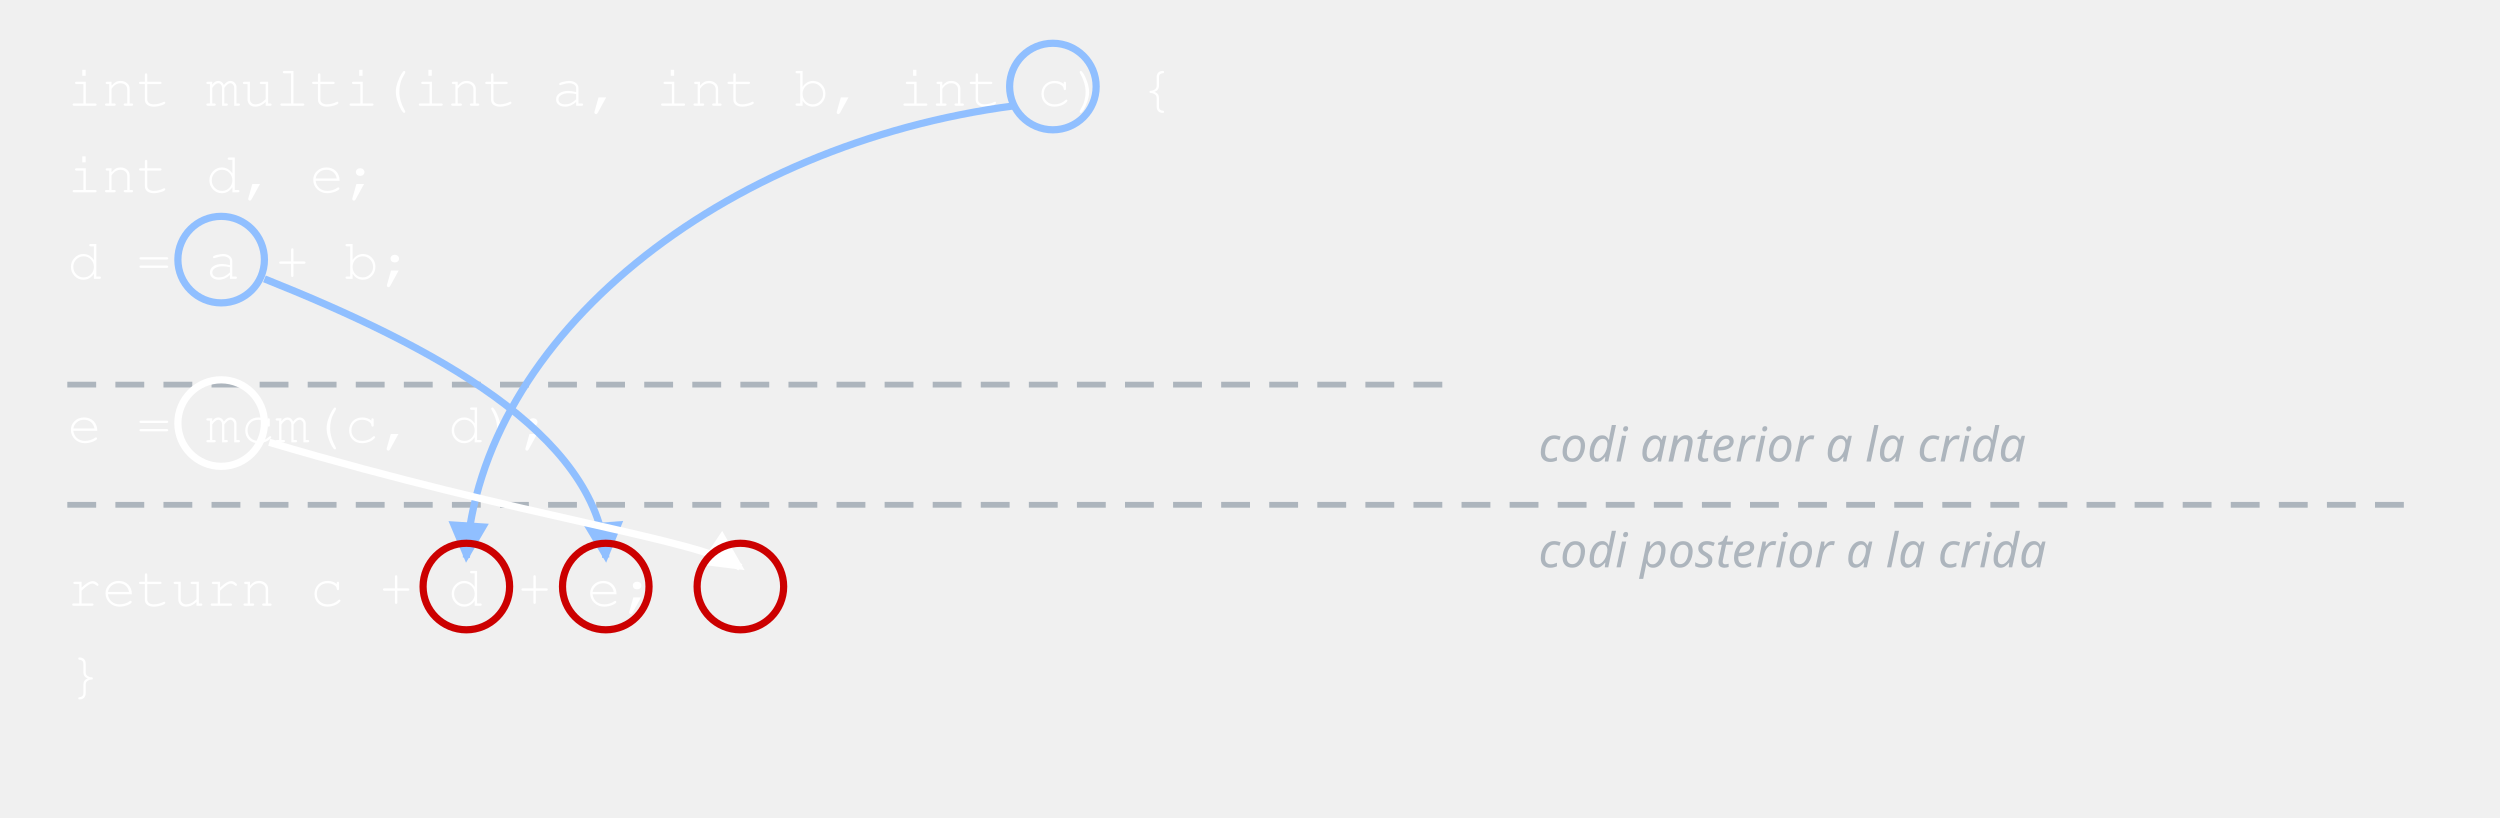
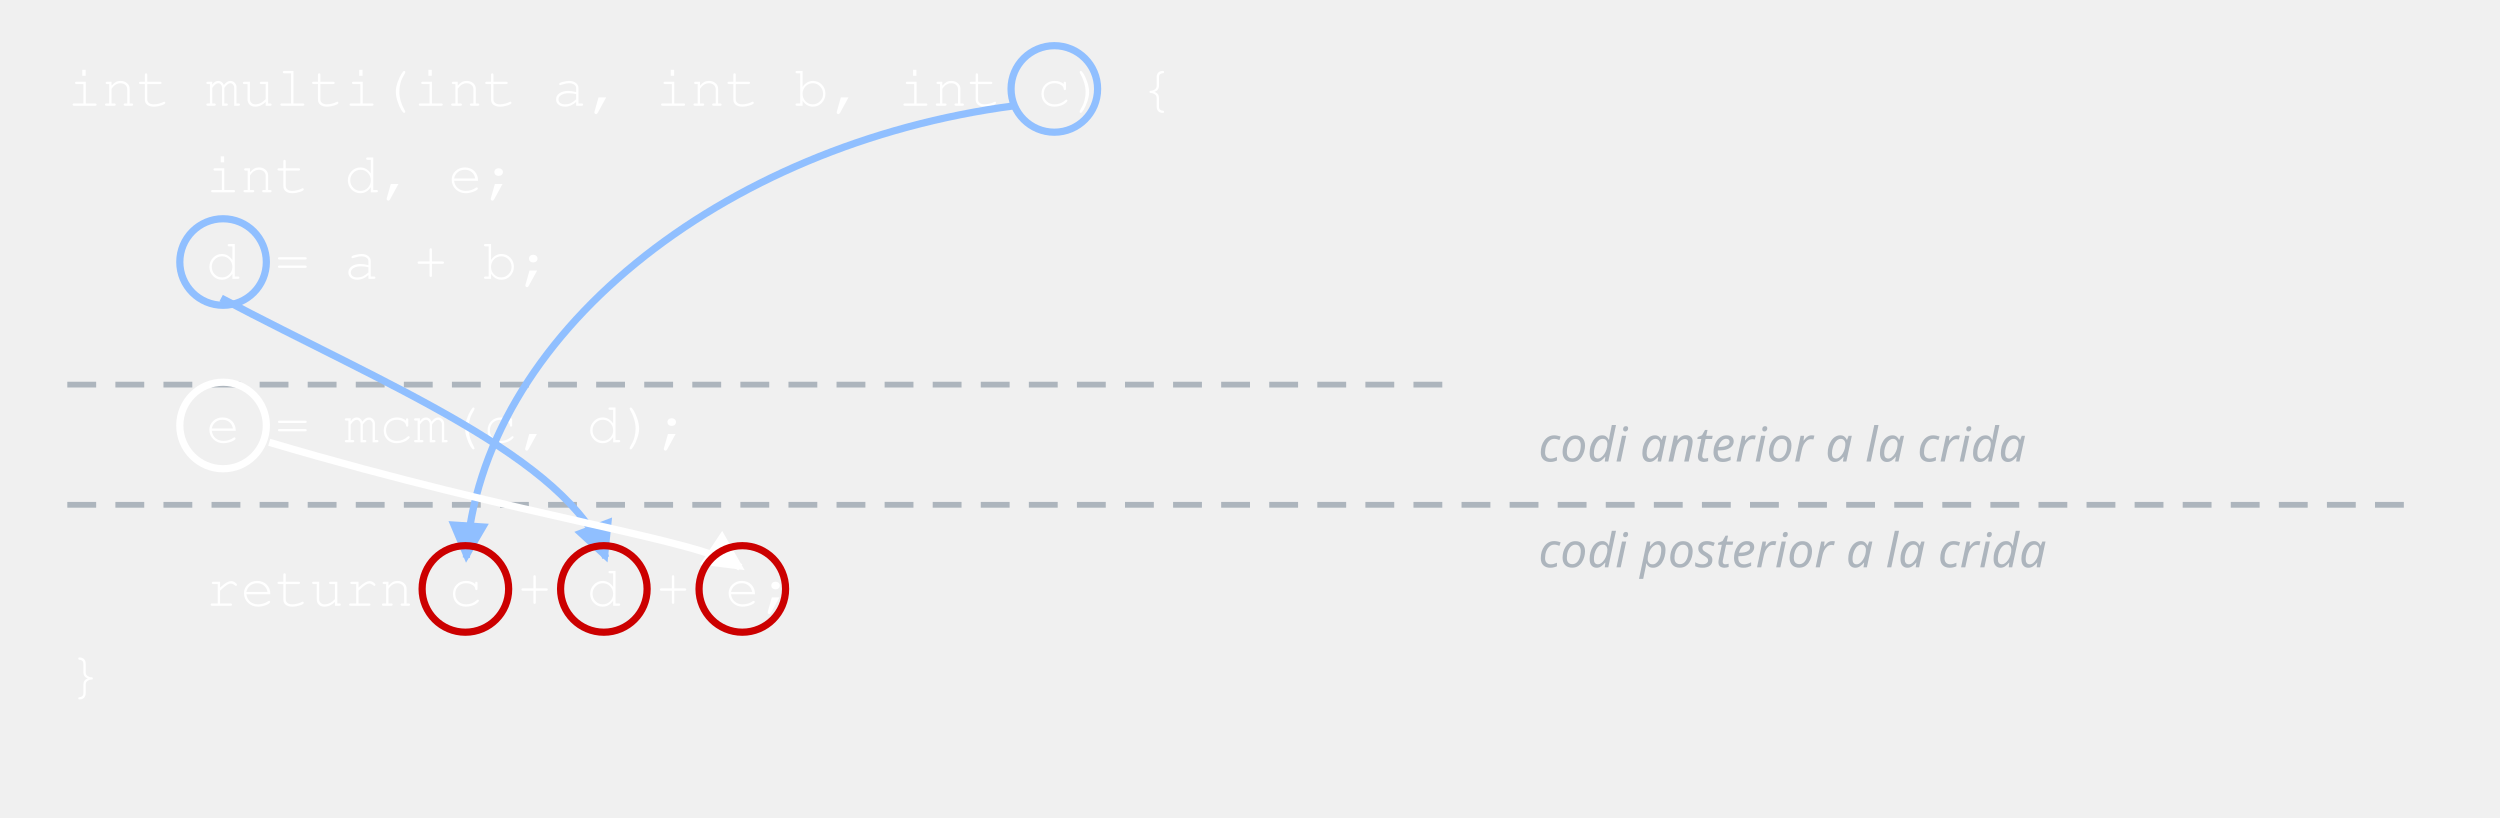
<svg xmlns="http://www.w3.org/2000/svg" width="520" height="170" viewBox="0 0 520 170" font-family="'Source Sans Pro', sans-serif" version="1.1">
  <defs>
    <marker id="arr-blue" viewBox="0 0 10 10" refX="8" refY="5" markerWidth="7" markerHeight="7" orient="auto">
      <path d="M 1,1 9,5 1,9 z" fill="#90bfff" />
    </marker>
    <marker id="arr-black" viewBox="0 0 10 10" refX="8" refY="5" markerWidth="7" markerHeight="7" orient="auto">
      <path d="M 1,1 9,5 1,9 z" fill="#ffffff" />
    </marker>
  </defs>
  <text font-family="FreeMono,'Courier New',monospace" font-size="12" fill="#ffffff">
-     <tspan x="14" y="22">int multi(int a, int b, int c) {</tspan>
-     <tspan x="14" y="40">    int d, e;</tspan>
-     <tspan x="14" y="58">    d = a + b;</tspan>
-     <tspan x="14" y="92">    e = mcm(c, d);</tspan>
-     <tspan x="14" y="126">    return c + d + e;</tspan>
-     <tspan x="14" y="144">}</tspan>
+     <tspan x="14.0" y="22">int multi(int a, int b, int c) {</tspan>
+     <tspan x="42.8" y="40">int d, e;</tspan>
+     <tspan x="42.8" y="58">d = a + b;</tspan>
+     <tspan x="42.8" y="92">e = mcm(c, d);</tspan>
+     <tspan x="42.8" y="126">return c + d + e;</tspan>
+     <tspan x="14.0" y="144">}</tspan>
  </text>
  <line x1="14" y1="80" x2="300" y2="80" stroke="#adb5bd" stroke-width="1.2" stroke-dasharray="6,4" />
  <line x1="14" y1="105" x2="500" y2="105" stroke="#adb5bd" stroke-width="1.2" stroke-dasharray="6,4" />
  <text x="320" y="96" font-size="10" font-style="italic" fill="#adb5bd">codi anterior a la crida</text>
  <text x="320" y="118" font-size="10" font-style="italic" fill="#adb5bd">codi posterior a la crida</text>
  <path d="M 211,22 C 150,30 100,70 97,116" fill="none" stroke="#90bfff" stroke-width="1.5" marker-end="url(#arr-blue)" />
-   <path d="M 55,58 C 90,72 124,90 126,116" fill="none" stroke="#90bfff" stroke-width="1.5" marker-end="url(#arr-blue)" />
+   <path d="M 46,62 C 80,80 118,95 126,116" fill="none" stroke="#90bfff" stroke-width="1.5" marker-end="url(#arr-blue)" />
  <path d="M 56,92 C 110,108 145,112 154,118" fill="none" stroke="#ffffff" stroke-width="1.5" marker-end="url(#arr-black)" />
-   <circle cx="219" cy="18" r="9" fill="none" stroke="#90bfff" stroke-width="1.5" />
-   <circle cx="46" cy="54" r="9" fill="none" stroke="#90bfff" stroke-width="1.5" />
-   <circle cx="46" cy="88" r="9" fill="none" stroke="#ffffff" stroke-width="1.5" />
-   <circle cx="97" cy="122" r="9" fill="none" stroke="#cc0000" stroke-width="1.5" />
-   <circle cx="126" cy="122" r="9" fill="none" stroke="#cc0000" stroke-width="1.5" />
-   <circle cx="154" cy="122" r="9" fill="none" stroke="#cc0000" stroke-width="1.5" />
+   <circle cx="219.3" cy="18.5" r="9" fill="none" stroke="#90bfff" stroke-width="1.5" />
+   <circle cx="46.4" cy="54.5" r="9" fill="none" stroke="#90bfff" stroke-width="1.5" />
+   <circle cx="46.4" cy="88.5" r="9" fill="none" stroke="#ffffff" stroke-width="1.5" />
+   <circle cx="96.8" cy="122.5" r="9" fill="none" stroke="#cc0000" stroke-width="1.5" />
+   <circle cx="125.6" cy="122.5" r="9" fill="none" stroke="#cc0000" stroke-width="1.5" />
+   <circle cx="154.4" cy="122.5" r="9" fill="none" stroke="#cc0000" stroke-width="1.5" />
</svg>
